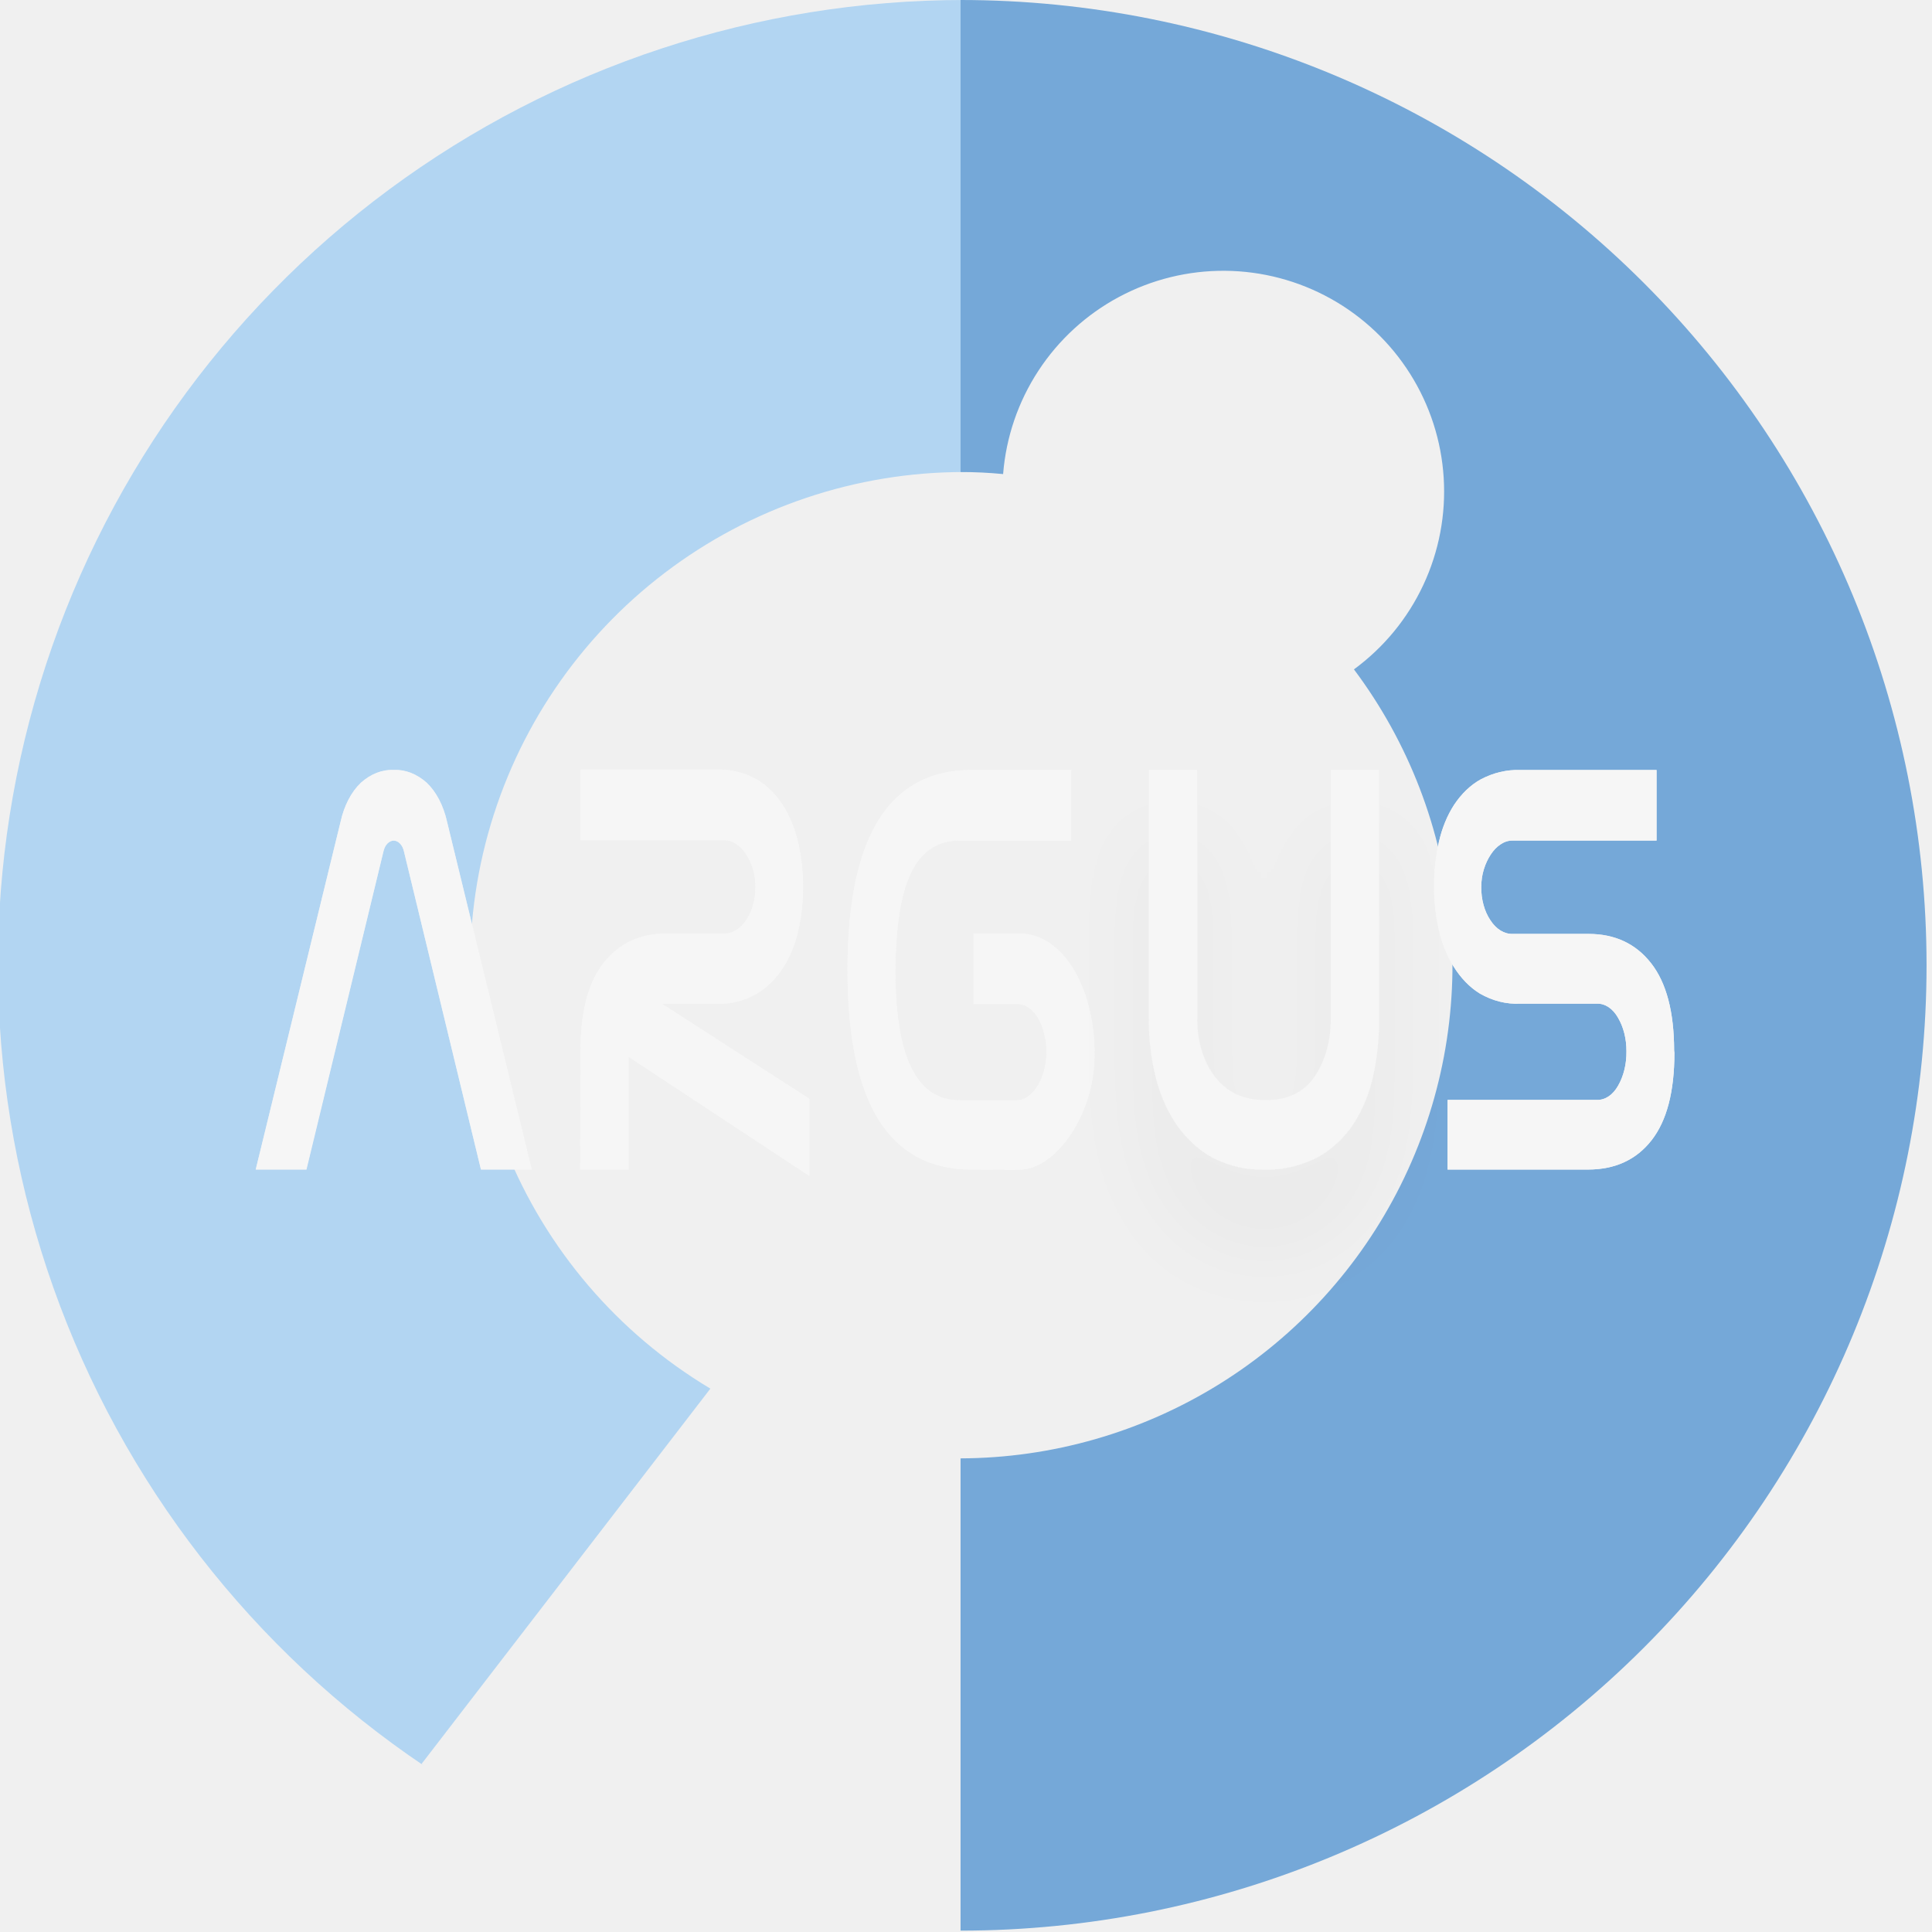
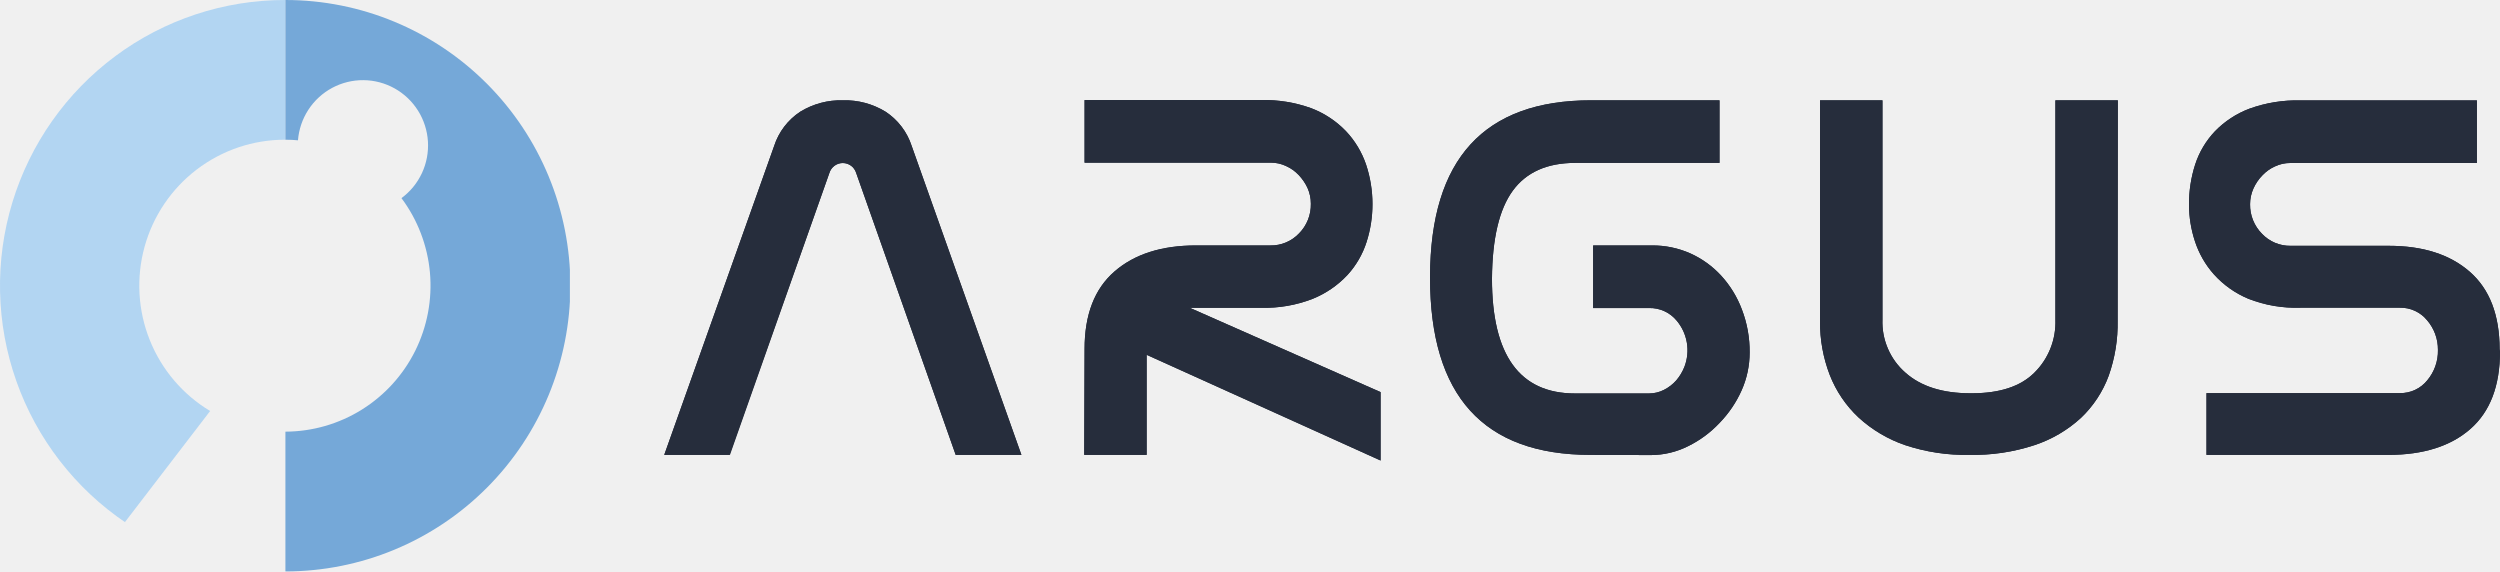
- <svg xmlns="http://www.w3.org/2000/svg" width="100" height="100" viewBox="0 0 100 100" fill="none">
-   <mask id="mask0_9_342" style="mask-type:luminance" maskUnits="userSpaceOnUse" x="0" y="0" width="100" height="100">
-     <path d="M100 0H0V100H100V0Z" fill="white" />
-   </mask>
-   <g mask="url(#mask0_9_342)">
-     <path d="M36.769 71.875C31.971 69.006 28.247 64.644 26.168 59.458C24.09 54.271 23.77 48.547 25.26 43.161C26.75 37.776 29.966 33.028 34.416 29.645C38.866 26.262 44.303 24.43 49.894 24.432H49.977V6.6228e-09H49.894C39.183 -0 28.755 3.437 20.145 9.805C11.536 16.173 5.201 25.136 2.073 35.372C-1.055 45.609 -0.811 56.58 2.77 66.667C6.35 76.755 13.078 85.427 21.962 91.406L21.82 91.299L36.769 71.875Z" fill="#B2D5F2" />
-     <path d="M49.718 0V24.432C50.46 24.432 51.194 24.467 51.921 24.538C52.072 22.63 52.7 20.791 53.748 19.189C54.796 17.587 56.23 16.274 57.918 15.37C59.607 14.466 61.495 14.001 63.41 14.016C65.326 14.032 67.206 14.528 68.879 15.46C70.552 16.391 71.965 17.728 72.986 19.347C74.008 20.966 74.606 22.816 74.725 24.726C74.845 26.636 74.482 28.545 73.67 30.279C72.859 32.013 71.624 33.515 70.08 34.647C72.919 38.435 74.649 42.937 75.076 47.651C75.503 52.364 74.611 57.104 72.498 61.34C70.386 65.576 67.137 69.141 63.115 71.639C59.092 74.137 54.454 75.469 49.718 75.485V99.929C62.979 99.929 75.696 94.665 85.073 85.295C94.45 75.924 99.718 63.216 99.718 49.964C99.718 36.713 94.45 24.004 85.073 14.634C75.696 5.264 62.979 0 49.718 0Z" fill="#75A8D8" />
+ <svg xmlns="http://www.w3.org/2000/svg" width="175" height="40" viewBox="0 0 175 40" fill="none">
+   <g clip-path="url(#clip0_147_7838)">
+     <path d="M19.96 40V34.248V40ZM14.71 28.77C12.796 27.622 11.311 25.876 10.482 23.8C9.652 21.724 9.525 19.432 10.119 17.277C10.713 15.121 11.997 13.22 13.772 11.866C15.547 10.512 17.716 9.779 19.946 9.78H19.979V2.651e-09H19.946C15.673 -6.97343e-05 11.513 1.376 8.079 3.925C4.644 6.474 2.117 10.061 0.869 14.159C-0.379 18.257 -0.281 22.648 1.147 26.686C2.576 30.724 5.26 34.195 8.804 36.589L8.747 36.546L14.71 28.77Z" fill="#B2D5F2" />
+     <path d="M19.979 0V9.78C20.275 9.78 20.568 9.794 20.858 9.822C20.918 9.059 21.169 8.322 21.587 7.681C22.005 7.04 22.577 6.514 23.25 6.152C23.924 5.791 24.677 5.604 25.441 5.611C26.205 5.617 26.956 5.816 27.623 6.188C28.29 6.561 28.854 7.096 29.261 7.744C29.669 8.392 29.907 9.133 29.955 9.897C30.003 10.662 29.858 11.426 29.534 12.12C29.21 12.814 28.718 13.415 28.102 13.869C29.235 15.385 29.924 17.187 30.095 19.074C30.265 20.961 29.909 22.858 29.067 24.553C28.224 26.249 26.928 27.676 25.323 28.676C23.719 29.676 21.868 30.209 19.979 30.216V40C25.269 40 30.342 37.893 34.083 34.142C37.824 30.391 39.925 25.304 39.925 20C39.925 14.696 37.824 9.609 34.083 5.858C30.342 2.107 25.269 0 19.979 0Z" fill="#75A8D8" />
  </g>
-   <path d="M24.894 60.535L20.913 44.087C20.878 43.92 20.807 43.773 20.71 43.67C20.614 43.566 20.497 43.51 20.378 43.51C20.258 43.51 20.142 43.566 20.045 43.67C19.949 43.773 19.878 43.92 19.843 44.087L15.865 60.535H13.236L17.631 42.522C17.813 41.697 18.183 40.988 18.68 40.514C19.191 40.057 19.782 39.827 20.381 39.851C20.982 39.827 21.574 40.057 22.087 40.514C22.583 40.988 22.953 41.697 23.136 42.522L27.524 60.535H24.894Z" fill="#F6F6F6" />
-   <path d="M30.049 54.354C30.049 52.35 30.449 50.845 31.248 49.836C32.047 48.828 33.132 48.322 34.502 48.318H37.481C37.695 48.323 37.908 48.264 38.106 48.142C38.303 48.021 38.482 47.841 38.629 47.614C38.783 47.387 38.904 47.117 38.985 46.82C39.066 46.524 39.105 46.206 39.1 45.887C39.102 45.571 39.057 45.258 38.968 44.969C38.88 44.687 38.759 44.43 38.612 44.207C38.469 43.987 38.298 43.809 38.108 43.685C37.917 43.553 37.707 43.486 37.495 43.487H30.049V39.836H37.11C37.795 39.813 38.477 39.975 39.122 40.315C39.646 40.608 40.12 41.066 40.51 41.656C40.867 42.212 41.14 42.874 41.309 43.597C41.644 45.061 41.651 46.644 41.33 48.114C41.172 48.834 40.909 49.494 40.559 50.05C40.171 50.65 39.699 51.122 39.175 51.432C38.517 51.804 37.815 51.982 37.11 51.954H34.256L41.89 56.873V60.864L32.532 54.698V60.536H30.035L30.049 54.354Z" fill="#F6F6F6" />
-   <path d="M50.292 60.535C46.011 60.535 43.87 57.092 43.87 50.206V50.117C43.884 43.273 46.033 39.851 50.317 39.851H55.447V43.503H49.675C48.552 43.503 47.72 44.043 47.178 45.125C46.635 46.207 46.358 47.918 46.346 50.258C46.346 54.724 47.455 56.955 49.671 56.951H52.628C52.836 56.951 53.04 56.88 53.224 56.743C53.411 56.606 53.578 56.418 53.716 56.19C53.856 55.953 53.967 55.683 54.045 55.392C54.162 54.944 54.195 54.459 54.14 53.986C54.086 53.514 53.946 53.071 53.735 52.705C53.6 52.468 53.431 52.278 53.239 52.151C53.048 52.023 52.839 51.961 52.628 51.969H50.392V48.318H52.75C53.277 48.312 53.799 48.47 54.28 48.782C54.746 49.088 55.164 49.528 55.511 50.076C55.872 50.651 56.155 51.322 56.342 52.053C56.553 52.853 56.658 53.705 56.653 54.562C56.653 55.322 56.544 56.074 56.332 56.769C56.116 57.475 55.816 58.119 55.447 58.673C55.088 59.23 54.664 59.687 54.195 60.024C53.732 60.364 53.221 60.543 52.703 60.546L50.292 60.535Z" fill="#F6F6F6" />
-   <path d="M71.372 52.7C71.387 53.794 71.266 54.882 71.016 55.913C70.78 56.848 70.4 57.69 69.906 58.376C69.371 59.092 68.737 59.634 68.048 59.967C67.205 60.37 66.322 60.562 65.436 60.535C64.566 60.559 63.698 60.367 62.871 59.967C62.179 59.622 61.544 59.071 61.005 58.349C60.501 57.659 60.108 56.812 59.856 55.871C59.593 54.873 59.461 53.811 59.468 52.742V39.851H61.965V52.637C61.95 53.222 62.025 53.805 62.184 54.342C62.343 54.879 62.583 55.357 62.886 55.741C63.506 56.544 64.373 56.941 65.483 56.941H65.543C66.652 56.941 67.487 56.544 68.04 55.741C68.32 55.339 68.539 54.856 68.684 54.324C68.829 53.791 68.896 53.22 68.883 52.648V39.851H71.38L71.372 52.7Z" fill="#F6F6F6" />
-   <path d="M86.667 54.5C86.667 56.503 86.273 58.009 85.486 59.018C84.699 60.026 83.605 60.532 82.204 60.536H74.926V56.931H82.664C82.871 56.937 83.077 56.873 83.266 56.746C83.454 56.618 83.621 56.43 83.752 56.196C84.041 55.699 84.195 55.063 84.184 54.411C84.188 53.778 84.035 53.164 83.752 52.684C83.621 52.45 83.454 52.261 83.266 52.134C83.077 52.007 82.871 51.943 82.664 51.949H78.683C77.971 51.984 77.262 51.807 76.599 51.427C76.073 51.108 75.603 50.622 75.222 50.003C74.88 49.442 74.621 48.783 74.462 48.068C74.308 47.384 74.228 46.669 74.227 45.95C74.222 45.151 74.306 44.357 74.473 43.597C74.635 42.872 74.906 42.209 75.265 41.656C75.654 41.072 76.127 40.622 76.649 40.337C77.301 39.995 77.99 39.832 78.683 39.856H85.743V43.508H78.279C78.067 43.507 77.858 43.575 77.666 43.706C77.477 43.831 77.306 44.008 77.163 44.228C77.014 44.45 76.894 44.707 76.806 44.99C76.716 45.278 76.67 45.591 76.67 45.908C76.666 46.228 76.706 46.545 76.788 46.842C76.869 47.139 76.991 47.408 77.145 47.635C77.293 47.862 77.471 48.042 77.668 48.164C77.866 48.285 78.079 48.345 78.294 48.339H82.218C83.588 48.339 84.669 48.845 85.461 49.857C86.253 50.869 86.65 52.375 86.653 54.375L86.667 54.5Z" fill="#F6F6F6" />
-   <path opacity="0.7" d="M24.894 60.535L20.913 44.087C20.878 43.92 20.807 43.773 20.71 43.67C20.614 43.566 20.497 43.51 20.378 43.51C20.258 43.51 20.142 43.566 20.045 43.67C19.949 43.773 19.878 43.92 19.843 44.087L15.847 60.535H13.236L17.631 42.522C17.813 41.697 18.183 40.988 18.68 40.514C19.191 40.057 19.782 39.827 20.381 39.851C20.982 39.827 21.574 40.057 22.087 40.514C22.583 40.988 22.953 41.697 23.136 42.522L27.524 60.535H24.894Z" fill="#F6F6F6" />
-   <path d="M30.049 54.354C30.049 52.35 30.449 50.843 31.248 49.831C32.047 48.819 33.132 48.315 34.502 48.318H37.481C37.695 48.323 37.908 48.264 38.106 48.142C38.303 48.021 38.482 47.841 38.629 47.614C38.783 47.387 38.904 47.117 38.985 46.82C39.066 46.524 39.105 46.206 39.1 45.887C39.102 45.571 39.057 45.258 38.968 44.969C38.88 44.687 38.759 44.43 38.612 44.207C38.469 43.987 38.298 43.809 38.108 43.685C37.915 43.554 37.705 43.486 37.491 43.487H30.049V39.836H37.11C37.795 39.813 38.477 39.975 39.122 40.315C39.645 40.607 40.118 41.065 40.506 41.656C40.866 42.211 41.14 42.873 41.309 43.597C41.483 44.355 41.57 45.15 41.566 45.95C41.564 46.685 41.485 47.415 41.33 48.114C41.172 48.834 40.909 49.494 40.559 50.05C40.17 50.652 39.697 51.123 39.172 51.432C38.515 51.805 37.814 51.982 37.11 51.954H34.256L41.89 56.873V60.864L32.532 54.698V60.536H30.035L30.049 54.354Z" fill="#F6F6F6" />
-   <path d="M50.288 60.535C46.007 60.535 43.867 57.092 43.867 50.206V50.117C43.881 43.273 46.03 39.851 50.314 39.851H55.447V43.503H49.675C48.552 43.503 47.72 44.043 47.178 45.125C46.635 46.207 46.358 47.918 46.346 50.258C46.346 54.724 47.455 56.955 49.671 56.951H52.628C52.836 56.951 53.04 56.88 53.224 56.743C53.411 56.606 53.578 56.418 53.717 56.19C53.856 55.953 53.967 55.683 54.045 55.392C54.162 54.944 54.195 54.459 54.14 53.986C54.086 53.514 53.946 53.071 53.735 52.705C53.6 52.468 53.431 52.278 53.24 52.151C53.048 52.023 52.839 51.961 52.628 51.969H50.392V48.318H52.75C53.277 48.312 53.799 48.471 54.28 48.782C54.746 49.088 55.165 49.528 55.511 50.076C55.872 50.651 56.155 51.322 56.343 52.053C56.553 52.853 56.658 53.705 56.653 54.562C56.653 55.322 56.544 56.074 56.332 56.769C56.116 57.475 55.816 58.119 55.447 58.673C55.088 59.23 54.664 59.687 54.195 60.024C53.732 60.364 53.222 60.543 52.704 60.546L50.288 60.535Z" fill="#F6F6F6" />
-   <g opacity="0.07" filter="url(#filter0_dd_9_342)">
-     <path d="M71.372 52.7C71.387 53.794 71.266 54.882 71.016 55.913C70.78 56.848 70.4 57.69 69.906 58.376C69.371 59.092 68.737 59.634 68.048 59.967C67.205 60.37 66.322 60.562 65.436 60.535C64.566 60.559 63.698 60.367 62.871 59.967C62.179 59.622 61.544 59.071 61.005 58.349C60.501 57.659 60.108 56.812 59.856 55.871C59.593 54.873 59.461 53.811 59.468 52.742V39.851H61.965V52.637C61.95 53.222 62.025 53.805 62.184 54.342C62.343 54.879 62.583 55.357 62.886 55.741C63.506 56.544 64.373 56.941 65.483 56.941H65.543C66.652 56.941 67.487 56.544 68.04 55.741C68.32 55.339 68.539 54.856 68.684 54.324C68.829 53.791 68.896 53.22 68.883 52.648V39.851H71.38L71.372 52.7Z" fill="#F6F6F6" />
-   </g>
-   <path d="M86.667 54.5C86.667 56.503 86.273 58.009 85.486 59.018C84.699 60.026 83.605 60.532 82.204 60.536H74.926V56.931H82.664C82.871 56.937 83.077 56.873 83.266 56.746C83.454 56.618 83.621 56.43 83.752 56.196C84.04 55.698 84.194 55.063 84.184 54.411C84.188 53.778 84.035 53.164 83.752 52.684C83.621 52.45 83.454 52.261 83.266 52.134C83.077 52.007 82.871 51.943 82.664 51.949H78.683C77.971 51.984 77.262 51.807 76.599 51.427C76.074 51.107 75.604 50.62 75.222 50.003C74.88 49.442 74.621 48.783 74.462 48.068C74.308 47.384 74.228 46.669 74.227 45.95C74.222 45.151 74.306 44.357 74.473 43.597C74.635 42.872 74.906 42.209 75.265 41.656C75.654 41.072 76.127 40.622 76.649 40.337C77.301 39.995 77.99 39.832 78.683 39.856H85.743V43.508H78.279C78.067 43.507 77.858 43.575 77.666 43.706C77.477 43.831 77.306 44.008 77.163 44.228C77.014 44.45 76.894 44.707 76.806 44.99C76.716 45.278 76.67 45.591 76.67 45.908C76.666 46.228 76.706 46.545 76.788 46.842C76.869 47.139 76.991 47.408 77.145 47.635C77.293 47.862 77.471 48.042 77.668 48.164C77.866 48.285 78.079 48.345 78.294 48.339H82.218C83.588 48.339 84.669 48.845 85.461 49.857C86.253 50.869 86.65 52.375 86.653 54.375L86.667 54.5Z" fill="#F6F6F6" />
+   <path d="M66.899 31.843L59.931 12.104C59.869 11.904 59.745 11.728 59.577 11.604C59.408 11.479 59.204 11.412 58.995 11.412C58.785 11.412 58.581 11.479 58.413 11.604C58.244 11.728 58.12 11.904 58.058 12.104L51.097 31.843H46.496L54.187 10.226C54.506 9.236 55.154 8.386 56.023 7.816C56.918 7.269 57.953 6.993 59.001 7.021C60.051 6.992 61.088 7.268 61.985 7.816C62.854 8.386 63.502 9.236 63.821 10.226L71.5 31.843H66.899Z" fill="#262D3C" />
+   <path d="M75.92 24.424C75.92 22.021 76.619 20.213 78.018 19.003C79.416 17.793 81.314 17.186 83.712 17.181H88.925C89.3 17.188 89.672 17.116 90.018 16.971C90.364 16.825 90.677 16.609 90.935 16.336C91.204 16.064 91.416 15.74 91.557 15.384C91.699 15.028 91.767 14.648 91.759 14.264C91.761 13.885 91.683 13.509 91.528 13.162C91.373 12.825 91.162 12.516 90.904 12.248C90.654 11.984 90.355 11.771 90.023 11.623C89.688 11.464 89.321 11.383 88.95 11.385H75.92V7.003H88.275C89.474 6.975 90.668 7.17 91.796 7.578C92.714 7.929 93.543 8.479 94.225 9.187C94.852 9.855 95.328 10.649 95.624 11.516C96.21 13.273 96.223 15.172 95.661 16.937C95.385 17.8 94.924 18.593 94.312 19.26C93.633 19.98 92.807 20.546 91.89 20.919C90.738 21.365 89.51 21.578 88.275 21.545H83.281L96.641 27.448V32.237L80.265 24.838V31.843H75.895L75.92 24.424Z" fill="#262D3C" />
+   <path d="M111.344 31.842C103.852 31.842 100.106 27.711 100.106 19.447V19.341C100.131 11.128 103.892 7.021 111.388 7.021H120.365V11.403H110.264C108.299 11.403 106.843 12.052 105.894 13.35C104.945 14.648 104.46 16.701 104.439 19.51C104.439 24.869 106.379 27.546 110.258 27.542H115.433C115.796 27.541 116.153 27.456 116.476 27.291C116.802 27.127 117.095 26.901 117.337 26.628C117.581 26.343 117.775 26.019 117.912 25.67C118.117 25.133 118.175 24.551 118.079 23.984C117.984 23.417 117.738 22.886 117.369 22.446C117.134 22.161 116.838 21.934 116.502 21.781C116.167 21.628 115.802 21.554 115.433 21.563H111.519V17.181H115.646C116.568 17.174 117.481 17.364 118.324 17.738C119.139 18.105 119.871 18.633 120.478 19.291C121.11 19.981 121.604 20.787 121.932 21.663C122.301 22.624 122.485 23.645 122.476 24.674C122.476 25.587 122.285 26.489 121.914 27.323C121.536 28.17 121.012 28.943 120.365 29.608C119.738 30.276 118.996 30.825 118.174 31.229C117.364 31.637 116.471 31.851 115.564 31.855L111.344 31.842Z" fill="#262D3C" />
+   <path d="M148.235 22.44C148.26 23.752 148.048 25.058 147.611 26.296C147.199 27.417 146.534 28.428 145.669 29.251C144.732 30.11 143.623 30.761 142.417 31.16C140.942 31.644 139.397 31.874 137.847 31.842C136.323 31.871 134.805 31.64 133.358 31.16C132.147 30.746 131.036 30.085 130.092 29.219C129.21 28.391 128.523 27.375 128.082 26.246C127.621 25.048 127.39 23.774 127.402 22.49V7.021H131.772V22.364C131.746 23.067 131.877 23.766 132.156 24.41C132.434 25.055 132.854 25.629 133.383 26.089C134.469 27.053 135.986 27.529 137.928 27.529H138.034C139.975 27.529 141.436 27.053 142.404 26.089C142.893 25.607 143.277 25.028 143.53 24.389C143.784 23.75 143.902 23.064 143.878 22.377V7.021H148.248L148.235 22.44Z" fill="#262D3C" />
+   <path d="M175 24.6C175 27.004 174.311 28.811 172.933 30.021C171.556 31.232 169.641 31.839 167.19 31.843H154.454V27.517H167.995C168.358 27.524 168.718 27.448 169.048 27.295C169.378 27.142 169.669 26.916 169.899 26.634C170.405 26.038 170.674 25.276 170.655 24.494C170.662 23.734 170.394 22.997 169.899 22.421C169.669 22.14 169.378 21.914 169.048 21.761C168.718 21.608 168.358 21.532 167.995 21.539H161.028C159.782 21.581 158.542 21.368 157.382 20.913C156.461 20.53 155.638 19.946 154.972 19.204C154.373 18.53 153.92 17.739 153.642 16.881C153.372 16.061 153.233 15.203 153.23 14.34C153.222 13.382 153.368 12.428 153.661 11.516C153.944 10.646 154.418 9.851 155.047 9.188C155.728 8.487 156.555 7.946 157.469 7.604C158.61 7.194 159.816 6.998 161.028 7.028H173.383V11.41H160.322C159.951 11.408 159.584 11.489 159.248 11.648C158.917 11.797 158.618 12.009 158.368 12.274C158.108 12.539 157.897 12.849 157.744 13.188C157.587 13.534 157.506 13.909 157.506 14.29C157.499 14.673 157.569 15.054 157.712 15.41C157.854 15.766 158.067 16.09 158.337 16.362C158.595 16.635 158.907 16.851 159.253 16.996C159.599 17.142 159.972 17.213 160.347 17.207H167.215C169.612 17.207 171.504 17.814 172.89 19.028C174.276 20.243 174.971 22.05 174.975 24.45L175 24.6Z" fill="#262D3C" />
+   <path d="M66.899 31.843L59.931 12.104C59.869 11.904 59.745 11.728 59.577 11.604C59.408 11.479 59.204 11.412 58.995 11.412C58.785 11.412 58.581 11.479 58.413 11.604C58.244 11.728 58.12 11.904 58.058 12.104L51.066 31.843H46.496L54.187 10.226C54.506 9.236 55.154 8.386 56.023 7.816C56.918 7.269 57.953 6.993 59.001 7.021C60.051 6.992 61.088 7.268 61.985 7.816C62.854 8.386 63.502 9.236 63.821 10.226L71.5 31.843H66.899Z" fill="#262D3C" />
+   <path d="M75.92 24.424C75.92 22.021 76.619 20.211 78.018 18.997C79.416 17.782 81.314 17.177 83.712 17.181H88.925C89.3 17.188 89.672 17.116 90.018 16.971C90.364 16.825 90.677 16.609 90.935 16.336C91.204 16.064 91.416 15.74 91.557 15.384C91.699 15.028 91.767 14.648 91.759 14.264C91.761 13.885 91.683 13.509 91.528 13.162C91.373 12.825 91.162 12.516 90.904 12.248C90.654 11.984 90.355 11.771 90.023 11.623C89.685 11.464 89.317 11.383 88.943 11.385H75.92V7.003H88.275C89.474 6.975 90.668 7.17 91.796 7.578C92.713 7.928 93.54 8.478 94.219 9.187C94.849 9.853 95.328 10.647 95.624 11.516C95.929 12.426 96.081 13.38 96.073 14.339C96.071 15.222 95.932 16.098 95.661 16.937C95.385 17.8 94.924 18.593 94.312 19.26C93.632 19.982 92.803 20.548 91.884 20.919C90.734 21.366 89.508 21.578 88.275 21.545H83.281L96.641 27.448V32.237L80.265 24.838V31.843H75.895L75.92 24.424Z" fill="#262D3C" />
+   <path d="M111.338 31.842C103.846 31.842 100.1 27.711 100.1 19.447V19.341C100.125 11.128 103.886 7.021 111.382 7.021H120.366V11.403H110.264C108.3 11.403 106.843 12.052 105.894 13.35C104.945 14.648 104.46 16.701 104.439 19.51C104.439 24.869 106.379 27.546 110.258 27.542H115.433C115.796 27.541 116.153 27.456 116.476 27.291C116.802 27.127 117.095 26.901 117.338 26.628C117.581 26.343 117.776 26.019 117.912 25.67C118.117 25.133 118.175 24.551 118.079 23.984C117.984 23.417 117.738 22.886 117.369 22.446C117.134 22.161 116.838 21.934 116.503 21.781C116.167 21.628 115.802 21.554 115.433 21.563H111.519V17.181H115.646C116.568 17.175 117.481 17.365 118.324 17.738C119.139 18.105 119.872 18.633 120.478 19.291C121.11 19.981 121.604 20.787 121.933 21.663C122.301 22.624 122.485 23.645 122.476 24.674C122.476 25.587 122.285 26.489 121.914 27.323C121.536 28.17 121.012 28.943 120.366 29.608C119.738 30.276 118.996 30.825 118.174 31.229C117.364 31.637 116.471 31.851 115.565 31.855L111.338 31.842Z" fill="#262D3C" />
+   <path d="M148.235 22.44C148.26 23.752 148.048 25.058 147.611 26.296C147.199 27.417 146.534 28.428 145.669 29.251C144.732 30.11 143.623 30.761 142.417 31.16C140.942 31.644 139.397 31.874 137.847 31.842C136.323 31.871 134.805 31.64 133.358 31.16C132.147 30.746 131.036 30.085 130.092 29.219C129.21 28.391 128.523 27.375 128.082 26.246C127.621 25.048 127.39 23.774 127.402 22.49V7.021H131.772V22.364C131.746 23.067 131.877 23.766 132.156 24.41C132.434 25.055 132.854 25.629 133.383 26.089C134.469 27.053 135.986 27.529 137.928 27.529H138.034C139.975 27.529 141.436 27.053 142.404 26.089C142.893 25.607 143.277 25.028 143.53 24.389C143.784 23.75 143.902 23.064 143.878 22.377V7.021H148.248L148.235 22.44Z" fill="#262D3C" />
+   <path d="M175 24.6C175 27.004 174.311 28.811 172.933 30.021C171.556 31.232 169.641 31.839 167.19 31.843H154.454V27.517H167.995C168.358 27.524 168.718 27.448 169.048 27.295C169.378 27.142 169.669 26.916 169.899 26.634C170.404 26.038 170.673 25.276 170.655 24.494C170.662 23.734 170.394 22.997 169.899 22.421C169.669 22.14 169.378 21.914 169.048 21.761C168.718 21.608 168.358 21.532 167.995 21.539H161.028C159.782 21.581 158.542 21.368 157.382 20.913C156.463 20.528 155.64 19.944 154.972 19.204C154.373 18.53 153.92 17.739 153.642 16.881C153.372 16.061 153.233 15.203 153.23 14.34C153.222 13.382 153.368 12.428 153.661 11.516C153.944 10.646 154.418 9.851 155.047 9.188C155.728 8.487 156.555 7.946 157.469 7.604C158.61 7.194 159.816 6.998 161.028 7.028H173.383V11.41H160.322C159.951 11.408 159.584 11.489 159.248 11.648C158.917 11.797 158.618 12.009 158.368 12.274C158.108 12.539 157.897 12.849 157.744 13.188C157.587 13.534 157.506 13.909 157.506 14.29C157.499 14.673 157.569 15.054 157.712 15.41C157.854 15.766 158.067 16.09 158.337 16.362C158.595 16.635 158.907 16.851 159.253 16.996C159.599 17.142 159.972 17.213 160.347 17.207H167.215C169.612 17.207 171.504 17.814 172.89 19.028C174.276 20.243 174.971 22.05 174.975 24.45L175 24.6Z" fill="#262D3C" />
  <defs>
-     <filter id="filter0_dd_9_342" x="55.468" y="39.851" width="19.912" height="28.687" filterUnits="userSpaceOnUse" color-interpolation-filters="sRGB">
-       <feFlood flood-opacity="0" result="BackgroundImageFix" />
-       <feColorMatrix in="SourceAlpha" type="matrix" values="0 0 0 0 0 0 0 0 0 0 0 0 0 0 0 0 0 0 127 0" result="hardAlpha" />
-       <feOffset dy="4" />
-       <feGaussianBlur stdDeviation="2" />
-       <feComposite in2="hardAlpha" operator="out" />
-       <feColorMatrix type="matrix" values="0 0 0 0 0 0 0 0 0 0 0 0 0 0 0 0 0 0 0.25 0" />
-       <feBlend mode="normal" in2="BackgroundImageFix" result="effect1_dropShadow_9_342" />
-       <feColorMatrix in="SourceAlpha" type="matrix" values="0 0 0 0 0 0 0 0 0 0 0 0 0 0 0 0 0 0 127 0" result="hardAlpha" />
-       <feOffset dy="4" />
-       <feGaussianBlur stdDeviation="2" />
-       <feComposite in2="hardAlpha" operator="out" />
-       <feColorMatrix type="matrix" values="0 0 0 0 0 0 0 0 0 0 0 0 0 0 0 0 0 0 0.25 0" />
-       <feBlend mode="normal" in2="effect1_dropShadow_9_342" result="effect2_dropShadow_9_342" />
-       <feBlend mode="normal" in="SourceGraphic" in2="effect2_dropShadow_9_342" result="shape" />
-     </filter>
+     <clipPath id="clip0_147_7838">
+       <rect width="39.892" height="40" fill="#262D3C" />
+     </clipPath>
  </defs>
</svg>
